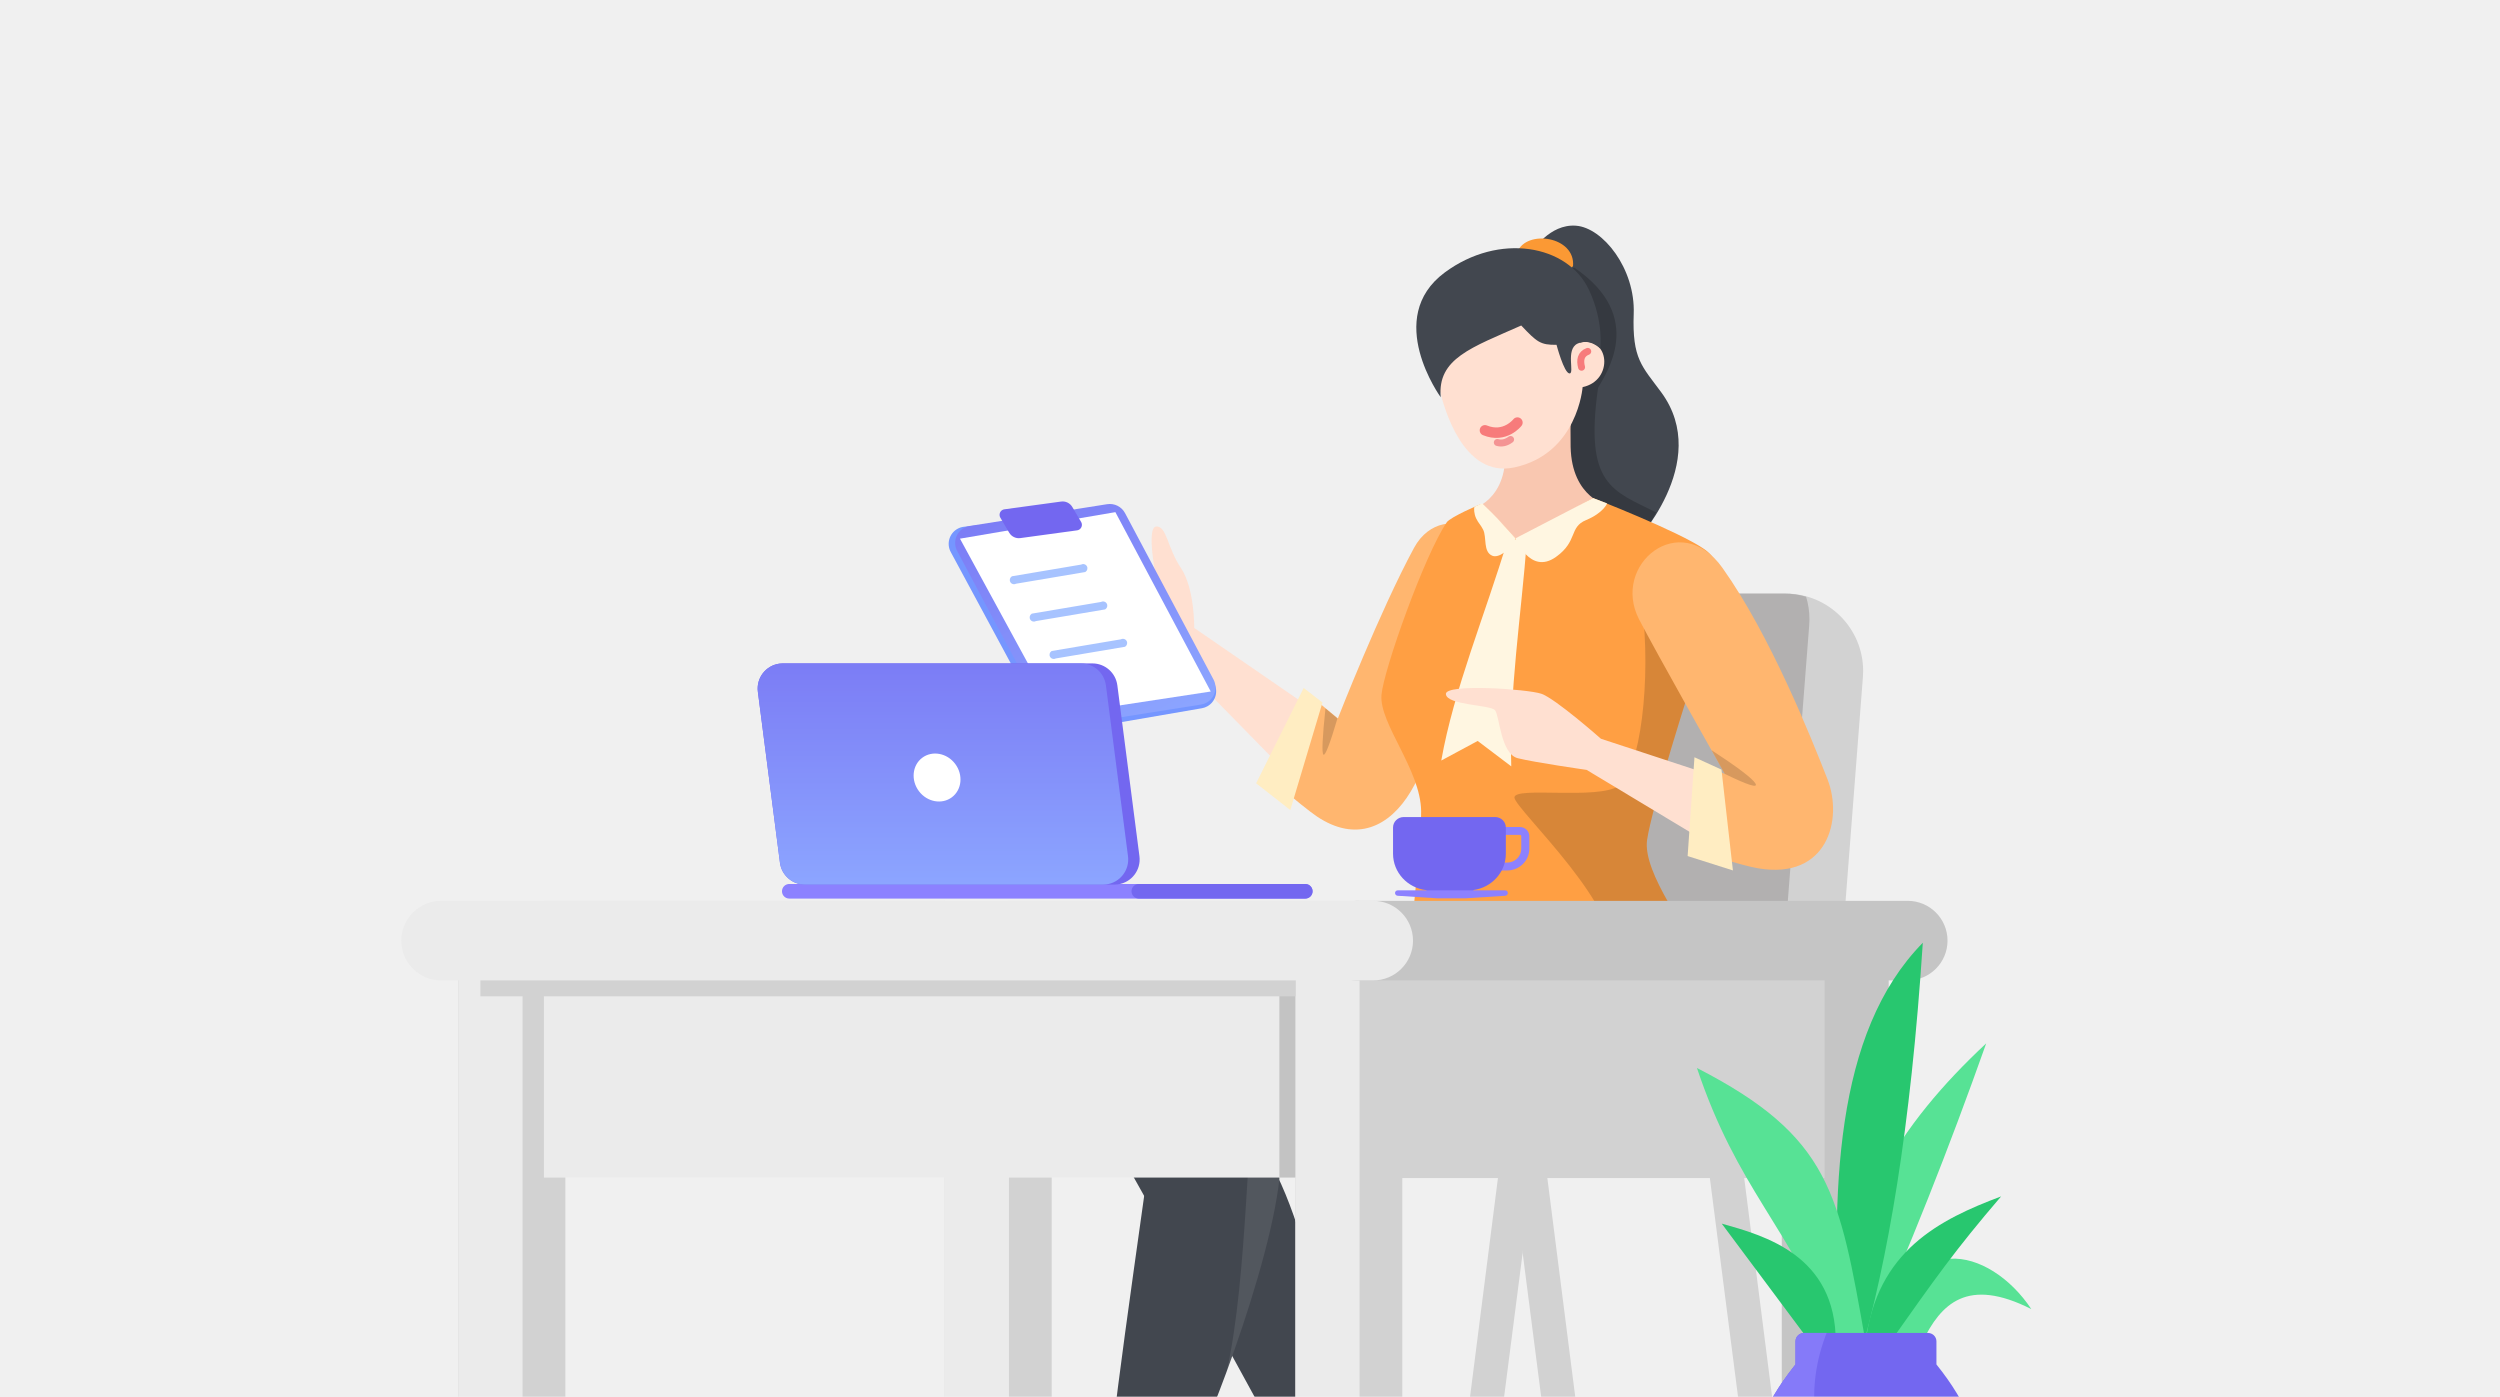
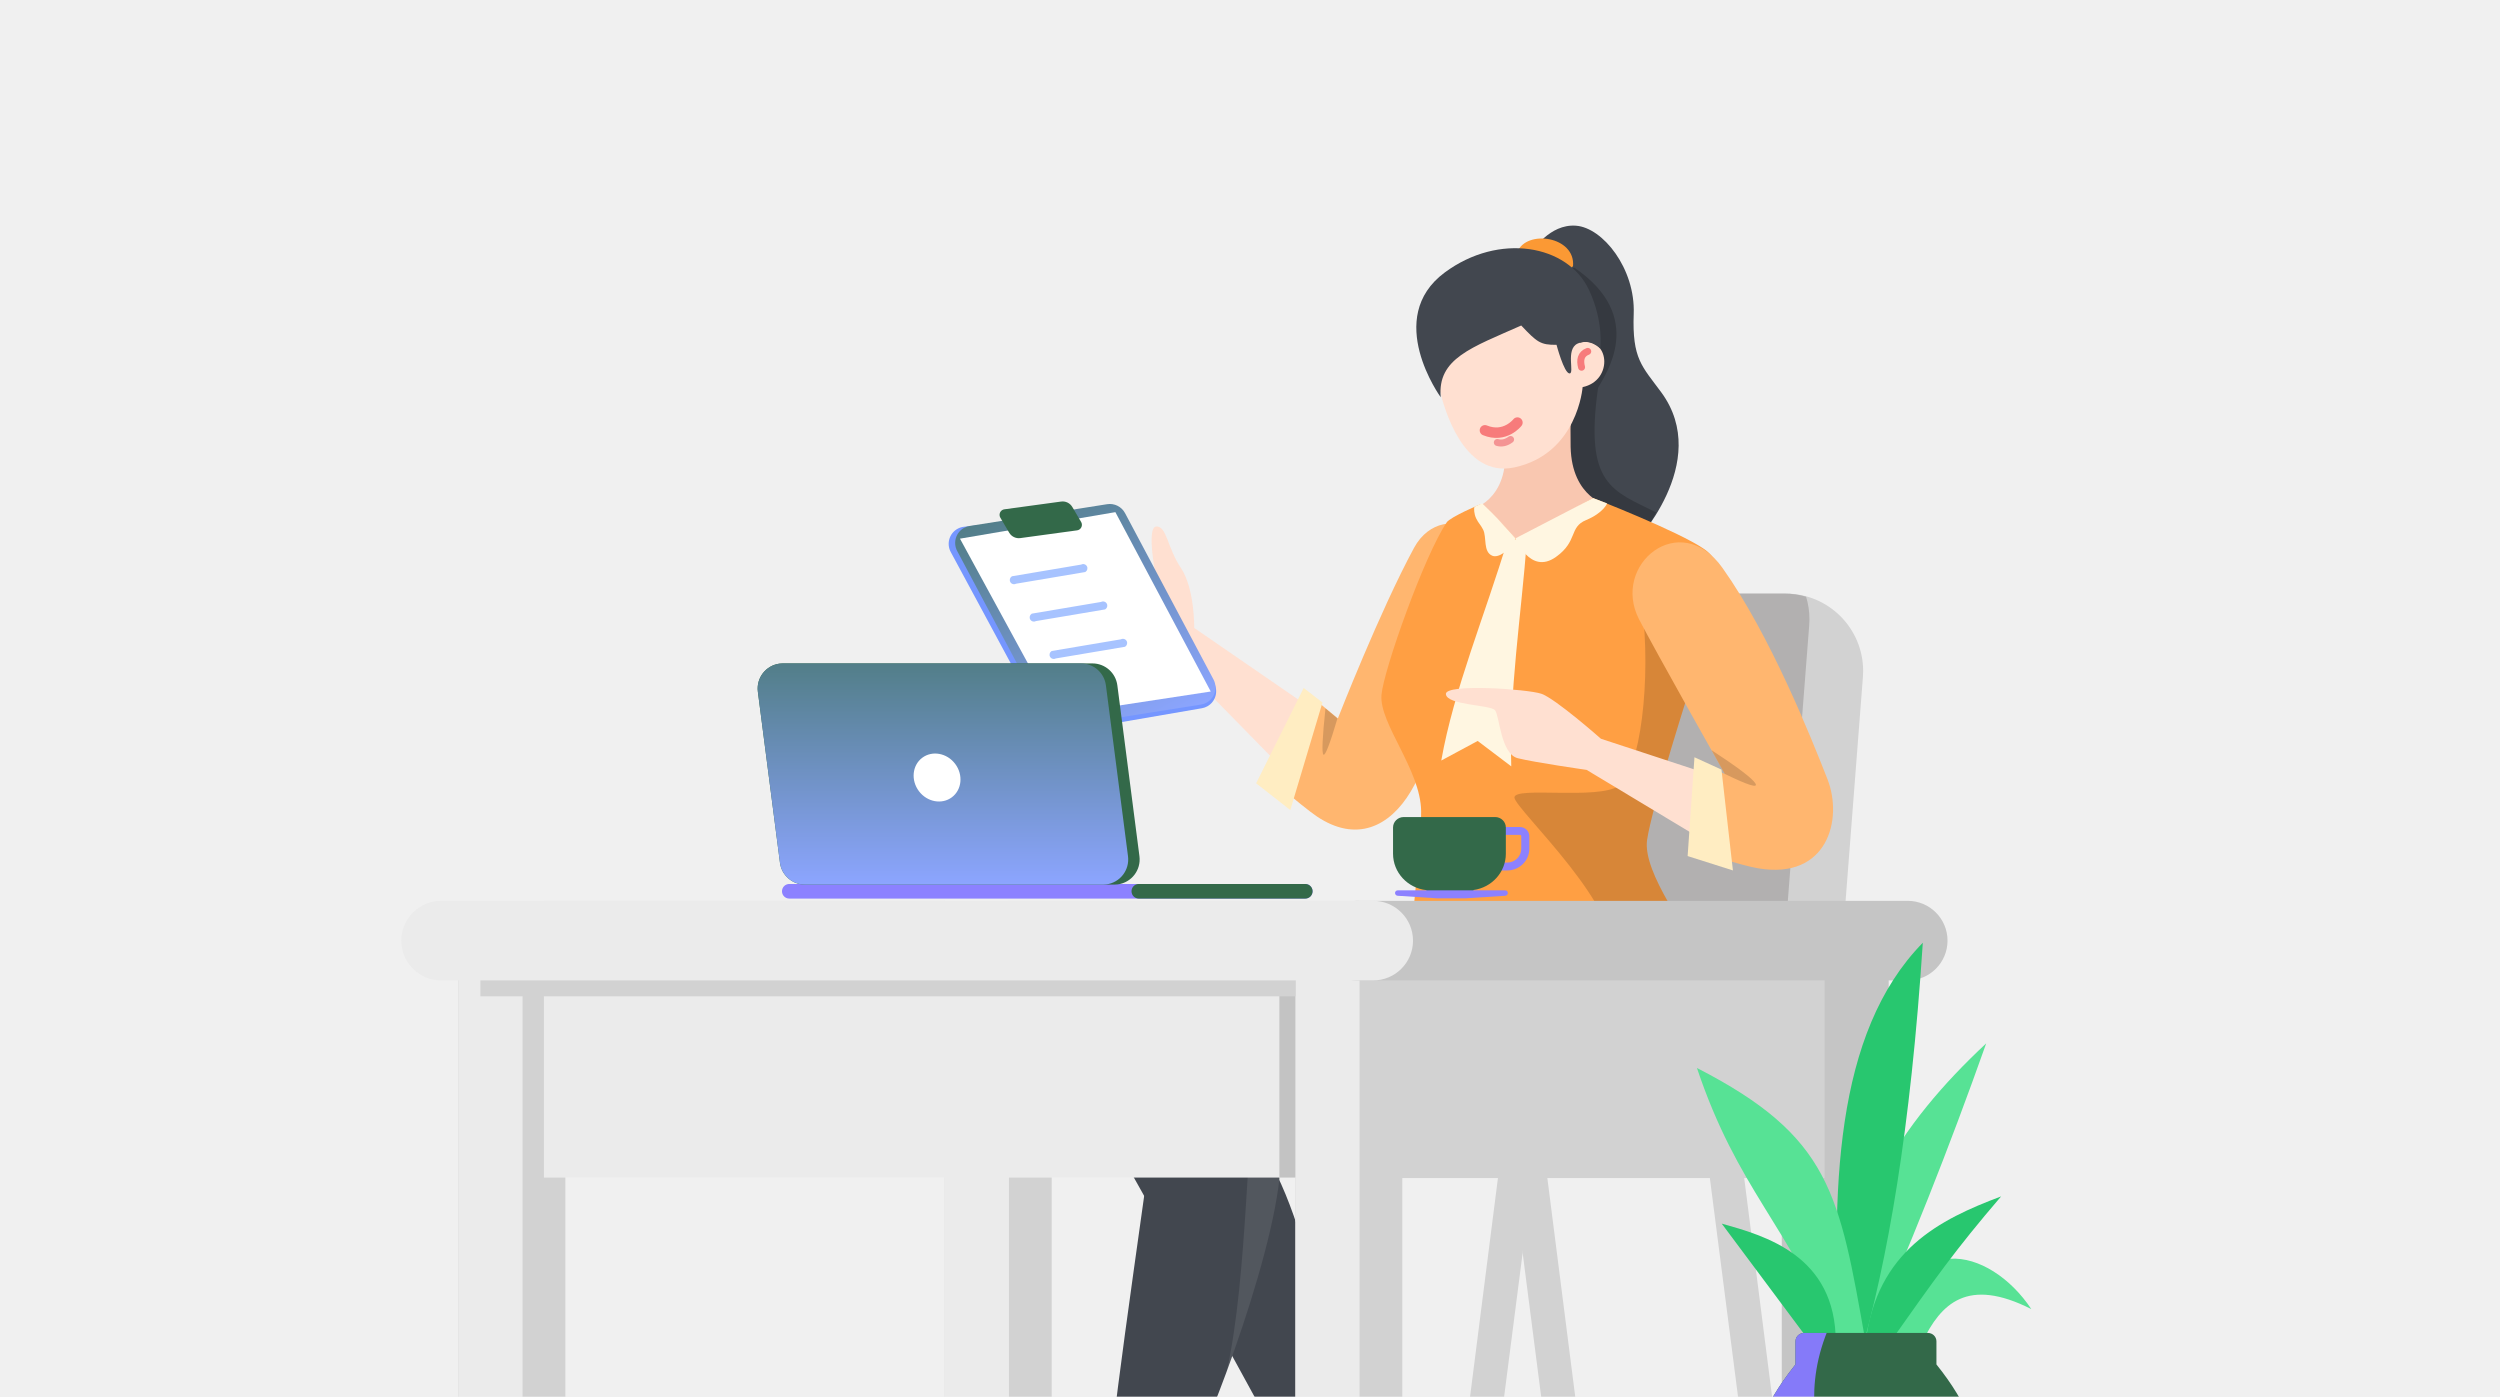
<svg xmlns="http://www.w3.org/2000/svg" xmlns:xlink="http://www.w3.org/1999/xlink" width="358px" height="200px" viewBox="0 0 358 200" version="1.1">
  <defs>
    <path d="M6,0 L352,0 C355.314,-6.08718376e-16 358,2.686 358,6 L358,200 L358,200 L0,200 L0,6 C-4.05812251e-16,2.686 2.686,6.08718376e-16 6,0 Z" id="path-1" />
    <linearGradient x1="68.669%" y1="-53.107%" x2="68.669%" y2="100%" id="linearGradient-3">
-       <stop stop-color="#7367F0" offset="0%" />
+       <stop stop-color="#336949" offset="0%" />
      <stop stop-color="#8CA5FF" offset="100%" />
    </linearGradient>
    <linearGradient x1="68.669%" y1="-53.107%" x2="68.669%" y2="100%" id="linearGradient-4">
-       <stop stop-color="#7367F0" offset="0%" />
+       <stop stop-color="#336949" offset="0%" />
      <stop stop-color="#8CA5FF" offset="100%" />
    </linearGradient>
    <path d="M7.952,0.064 L25.69,0.064 C26.366,0.064 26.914,0.603 26.914,1.268 L26.914,4.578 C31.399,10.144 33.642,15.71 33.642,21.277 C33.642,26.672 31.727,32.066 27.896,37.461 C27.668,37.784 27.293,37.976 26.894,37.976 L6.749,37.976 C6.349,37.976 5.975,37.784 5.746,37.461 C1.915,32.066 0,26.672 0,21.277 C0,15.815 2.159,10.354 6.477,4.893 L6.728,4.578 L6.728,1.268 C6.728,0.603 7.276,0.064 7.952,0.064 Z" id="path-5" />
  </defs>
  <g id="📝-Pages-New" stroke="none" stroke-width="1" fill="none" fill-rule="evenodd">
    <g id="Knowledge-Base" transform="translate(-670, -791)">
      <g id="Illustration" transform="translate(670, 791)">
        <mask id="mask-2" fill="white">
          <use xlink:href="#path-1" />
        </mask>
        <g id="Mask" />
        <g mask="url(#mask-2)">
          <g transform="translate(57, 30)">
            <g id="Chair4" transform="translate(121, 55)">
              <polygon id="Path" fill="#D2D2D2" points="38.077 71.363 28.831 143.879 33.679 143.815 42.925 72.042" />
              <polygon id="Path" fill="#D2D2D2" transform="translate(44.20678, 107.6211) scale(-1, 1) translate(-44.20678, -107.6211) " points="46.406 71.363 37.159 143.879 42.007 143.815 51.254 72.042" />
              <polygon id="Path" fill="#D2D2D2" transform="translate(72.39661, 107.6211) scale(-1, 1) translate(-72.39661, -107.6211) " points="74.596 71.363 65.349 143.879 70.197 143.815 79.444 72.042" />
              <path d="M0,75.186 C-5.12399906e-16,71.002 3.392,67.61 7.576,67.61 L36.218,67.61 C41.936,67.61 46.717,63.261 47.256,57.568 L51.76,10.042 C52.299,4.349 57.08,2.82683167e-15 62.798,0 L77.715,0 C83.839,6.51445281e-16 88.803,4.964 88.803,11.088 C88.803,11.374 88.792,11.659 88.77,11.944 L84.08,72.53 C83.633,78.304 78.817,82.762 73.025,82.762 L7.576,82.762 C3.392,82.762 5.12399906e-16,79.37 0,75.186 Z" id="Path" fill="#D2D2D2" />
              <path d="M77.51,-2.27373675e-13 C78.594,-2.27572851e-13 79.642,0.156 80.632,0.446 C80.945,1.469 81.113,2.555 81.113,3.68 C81.113,3.966 81.102,4.253 81.079,4.538 L76.394,64.893 C75.946,70.666 71.13,75.123 65.339,75.123 L0.071,75.123 L0.001,75.122 C0,75.073 9.36073955e-17,75.024 0,74.974 C6.90201459e-15,70.801 3.383,67.418 7.556,67.418 L36.107,67.418 C41.825,67.418 46.605,63.071 47.146,57.379 L51.645,10.039 C52.185,4.347 56.965,-2.24547053e-13 62.683,-2.27373675e-13 L77.51,-2.27373675e-13 Z" id="Combined-Shape" fill="#B2B0B0" />
            </g>
            <g id="Wom3.4" transform="translate(143, 100) scale(-1, 1) translate(-143, -100) translate(80, 0)">
              <g id="LLeg" transform="translate(28.09581, 104.5721)" fill="#42474F">
                <path d="M15.558,0.024 C22.487,0.333 61.05,8.844 68.057,10.29 C75.063,11.737 80.986,19.561 75.644,28.622 C69.643,38.793 54.16,67.679 50.401,74.191 C48.54,77.414 39.154,75.607 41.359,70.197 C45.469,60.113 47.378,34.78 57.857,25.544 C57.857,25.544 22.616,31.664 7.393,24.653 C-3.67,19.557 -1.167,-0.722 15.558,0.024 Z" id="Path" />
              </g>
              <g id="LArm" transform="translate(48.23367, 44.95087)">
                <path d="M43.754,14.969 C43.754,14.969 43.676,9.343 45.648,6.403 C47.62,3.463 47.698,0.34 49.191,0.442 C50.683,0.544 49.205,7.803 49.205,7.803 C49.205,7.803 51.099,7.081 52.459,6.168 C53.82,5.255 57.945,0.753 58.909,1.551 C60.543,2.91 57.911,10.578 56.477,12.111 C55.038,13.644 47.179,18.687 47.179,18.687 L27.93,38.329 L24.316,28.35 L43.754,14.969 Z" id="Path" fill="#FFE0D1" />
                <path d="M1.174,13.114 C4.398,20.574 10.299,34.278 12.732,38.367 C15.781,43.487 20.589,45.743 26.218,41.944 C27.214,41.272 29.23,39.651 32.266,37.082 L26.756,24.982 C24.374,26.944 23.183,27.925 23.183,27.925 C23.183,27.925 17.134,12.452 12.268,3.488 C8.054,-4.267 -3.732,1.772 1.174,13.114 Z" id="Path" fill="#FFB66F" />
                <path d="M23.245,27.933 C24.328,31.599 24.996,33.326 25.249,33.114 C25.503,32.902 25.406,30.696 24.959,26.496 L23.245,27.933 Z" id="Path" fill-opacity="0.16" fill="#000000" />
                <polygon id="Path-65" fill="#FFEDC2" points="25.387 25.652 29.994 41.05 34.888 37.217 28.077 23.567" />
              </g>
              <g id="Head" transform="translate(19.60132, 0)">
                <g id="Group-21" transform="translate(17.13841, 26.00611) rotate(12) translate(-17.13841, -26.00611) translate(4.638413, 2.506106)">
                  <path d="M15.016,2.524 C15.016,2.524 11.819,-0.875 8.127,0.216 C4.434,1.306 1.095,7.99 2.68,14.273 C4.258,20.557 3.073,21.85 1.159,26.085 C-3.983,37.477 9.656,46.638 9.656,46.638 L24.522,43.484 L19.211,15.738 L15.016,2.524 Z" id="Path" fill="#42474F" />
                  <path d="M9.606,6.059 C0.946,15.119 8.457,21.904 9.872,23.571 C14.734,36.855 10.866,38.412 5.454,42.76 L8.364,46.078 L16.706,42.599 L16.438,5.331 L9.606,6.059 Z" id="Path-50" fill-opacity="0.199" fill="#000000" />
                </g>
                <path d="M13.051,42.433 C13.051,42.433 18.329,41.374 18.485,33.986 C18.642,26.597 17.773,24.075 17.773,24.075 L27.726,23.895 C27.726,23.895 27.835,32.13 27.836,35.109 C27.841,42.351 33.426,43.191 33.426,43.191 C33.426,43.191 32.265,48.92 23.246,49.426 C16.204,49.822 13.051,42.433 13.051,42.433 Z" id="Path" fill="#F9C7B0" />
                <g id="Group-20" transform="translate(27.08848, 21.33915) rotate(12) translate(-27.08848, -21.33915) translate(13.58848, 5.339154)">
                  <path d="M1.995,4.913 C0.754,0.819 7.424,-1.657 9.383,1.292 C9.383,1.292 10.344,4.087 8.341,5.683 C5.631,7.835 1.995,4.913 1.995,4.913 Z" id="Path" fill="#FB9934" />
                  <path d="M3.36,15.846 C-1.08,15.674 -0.356,22.161 4.257,22.152 C4.257,22.152 6.936,31.367 16.237,31.367 C23.791,31.367 24.282,20.627 24.351,18.484 C24.425,16.2 24.434,8.695 24.434,8.695 L3.187,8.685 L3.36,15.846 Z" id="Path" fill="#FFE0D1" />
                  <path d="M5.69,19.846 C6.446,19.639 6.651,15.451 6.651,15.451 C8.913,15.003 9.311,14.493 11.02,11.694 C18.613,13.309 23.767,13.802 24.434,19.35 C24.434,19.35 30.136,6.54 20.146,1.987 C11.358,-2.013 2.087,1.745 0.469,8.729 C-0.677,13.659 0.637,17.28 0.637,17.28 C0.637,17.28 1.788,15.451 3.677,15.908 C5.567,16.365 4.934,20.052 5.69,19.846 Z" id="Path" fill="#42474F" />
                  <path d="M14.608,24.436 C14.608,24.436 16.137,26.901 19.119,26.027" id="Path" stroke="#F77B7B" stroke-width="1.5" stroke-linecap="round" transform="translate(16.86349, 25.32509) rotate(-18) translate(-16.86349, -25.32509) " />
                  <path d="M15.903,27.378 C16.603,27.671 17.267,27.671 17.848,27.334" id="Path" stroke="#F49494" stroke-linecap="round" transform="translate(16.87519, 27.46345) rotate(2) translate(-16.87519, -27.46345) " />
                  <path d="M3.565,19.444 C3.844,18.44 3.72,17.563 2.721,17.162" id="Path-8" stroke="#F77B7B" stroke-linecap="round" transform="translate(3.207757, 18.30307) rotate(-13) translate(-3.207757, -18.30307) " />
                </g>
              </g>
              <g id="Group-19" transform="translate(16.70562, 41.32406)">
                <path d="M34.241,0.88 C34.362,0.874 38.619,2.737 39.109,3.456 C42.302,8.137 48.165,24.612 48.466,28.186 C48.807,32.308 42.859,38.875 42.786,44.843 C42.721,50.812 45.33,68.784 44.318,70.463 C43.314,72.141 36.716,80.116 35.339,80.148 C33.955,80.181 32.921,75.994 30.824,76.085 C28.735,76.176 24.379,81.727 22.501,81.688 C20.631,81.647 1.248,69.377 2.729,65.882 C4.219,62.386 11.134,53.698 10.429,48.935 C9.733,44.173 4.171,26.592 2.163,20.609 C0.163,14.625 -1.448,9.859 2.284,7.284 C6.017,4.71 18.161,0 18.161,0 L29.035,6.078 C29.035,6.078 33.61,0.91 34.241,0.88 Z" id="Path" fill="#FF9F43" />
                <path d="M30.375,5.909 C33.636,16.745 38.112,27.423 39.904,37.585 L34.69,34.778 L29.881,38.419 C30.221,27.854 28.446,16.762 27.63,5.909 L30.375,5.909 Z" id="Path" fill="#FFF6E1" />
                <path d="M11.326,14.23 L11.202,15.106 C9.741,25.988 11.47,39.194 14.467,41.208 C17.525,43.265 29.43,41.247 29.43,42.875 C29.43,44.504 12.978,59.43 15.679,66.566 C17.164,70.489 16.667,73.978 14.187,77.033 L13.468,76.549 C7.848,72.741 1.883,67.879 2.729,65.882 C4.219,62.386 11.134,53.698 10.429,48.935 C9.761,44.363 4.608,27.978 2.42,21.381 L1.723,19.289 C0.913,16.837 0.239,14.615 0.076,12.698 L0.579,12.373 C8.614,7.226 12.197,7.845 11.326,14.23 L11.326,14.23 Z" id="Path" fill-opacity="0.16" fill="#000000" />
                <path d="M16.154,0.767 L18.161,0 L29.274,5.763 C29.274,5.763 27.184,11.076 23.484,8.43 C20.312,6.168 21.65,4.177 19.164,3.15 C16.687,2.123 16.154,0.767 16.154,0.767 Z" id="Path" fill="#FFF6E1" />
                <path d="M29.274,5.763 C30.079,7.551 31.717,8.596 32.563,8.271 C33.961,7.734 33.361,5.597 33.912,4.518 C34.306,3.752 34.561,3.636 34.906,2.917 C35.227,2.257 35.24,1.466 35.158,1.247 L34.065,0.751 C33.063,1.694 32.329,2.417 31.863,2.917 C31.283,3.541 30.419,4.49 29.274,5.763 Z" id="Path" fill="#FFF6E1" />
              </g>
              <g id="RArm" transform="translate(0, 47.66368)">
                <path d="M33.745,28.126 C33.745,28.126 40.288,22.348 42.29,21.678 C44.293,21.007 56.022,20.202 55.949,21.717 C55.864,23.34 49.564,23.247 48.912,24.045 C48.259,24.844 48.11,30.302 45.643,30.915 C43.18,31.528 35.798,32.584 35.798,32.584 L18.138,43.213 L17.383,33.501 L33.745,28.126 Z" id="Path" fill="#FFE0D1" />
                <path d="M16.341,3.661 C9.448,13.369 3.563,28.156 1.304,33.921 C-0.955,39.686 1.324,48.381 11.257,46.674 C12.375,46.482 14.188,46.001 16.696,45.23 L19.07,31.878 C17.029,32.733 16.008,33.161 16.008,33.161 C16.008,33.161 25.88,15.699 28.291,11.017 C32.318,3.2 22.412,-4.892 16.341,3.661 Z" id="Path" fill="#FFB66F" />
                <path d="M16.008,33.161 C12.665,34.79 11.204,35.247 11.624,34.53 C12.045,33.813 14.137,32.225 17.9,29.765 L16.008,33.161 Z" id="Path" fill-opacity="0.16" fill="#000000" />
                <polygon id="Path-64" fill="#FFEDC2" points="16.486 32.544 14.847 46.982 21.331 44.925 20.353 30.776" />
              </g>
              <g id="RLeg" transform="translate(15.94627, 101.5411)">
                <path d="M6.757,0.134 C-1.984,13.276 -1.129,22.783 9.321,28.653 C22.707,36.172 63.994,27.364 63.994,27.364 C63.994,27.364 63.262,33.248 63.994,38.496 C65.907,52.202 75.004,75.037 76.928,77.906 C79.59,81.874 87.697,78.881 87.85,75.577 C88.003,72.274 81.738,30.078 80.785,22.032 C79.838,13.985 76.846,12.816 68.106,10.617 C66.099,10.111 42.356,4.223 40.181,4.395 C27.723,5.378 16.581,3.957 6.757,0.134 Z" id="Path" fill="#42474F" />
                <path d="M16.28,26.462 C29.834,27.977 65.717,24.853 67.158,26.273 C68.534,27.628 68.304,51.208 71.391,64.855 C68.35,56.586 65.059,46.126 63.994,38.496 C63.262,33.248 63.994,27.364 63.994,27.364 L62.592,27.644 C55.277,29.062 21.363,35.15 9.321,28.653 C2.258,24.842 -0.475,18.942 1.123,10.952 C3.049,20.377 8.102,25.547 16.28,26.462 Z" id="Path" fill-opacity="0.192" fill="#FFFFFF" opacity="0.44" />
                <ellipse id="Oval" fill-opacity="0.192" fill="#FFFFFF" transform="translate(86.56548, 23.11196) rotate(13) translate(-86.56548, -23.11196) " cx="86.565" cy="23.112" rx="2.278" ry="4.168" />
                <ellipse id="Oval" fill-opacity="0.192" fill="#FFFFFF" transform="translate(75.93463, 20.45977) rotate(-16) translate(-75.93463, -20.45977) " cx="75.935" cy="20.46" rx="3.037" ry="4.547" />
              </g>
            </g>
            <g id="Example-Task1" transform="translate(97.77145, 58.16383) rotate(-28) translate(-97.77145, -58.16383) translate(85.27145, 37.16383)">
              <g id="Group-3" transform="translate(-0, -0)">
                <path d="M3.716,1.906 L22.562,9.467 C23.474,9.833 24.082,10.706 24.108,11.688 L24.819,38.439 C24.855,39.799 23.781,40.931 22.421,40.967 C22.137,40.975 21.855,40.933 21.585,40.845 L2.19,34.461 C1.184,34.13 0.502,33.193 0.496,32.135 L0.334,4.207 C0.326,2.846 1.423,1.737 2.784,1.729 C3.103,1.727 3.42,1.787 3.716,1.906 Z" id="Rectangle" fill="#7596FF" fill-rule="nonzero" />
                <path d="M4.482,2.186 L23.325,8.676 C24.32,9.019 24.987,9.954 24.987,11.006 L24.987,37.988 C24.987,39.348 23.884,40.452 22.523,40.452 C22.25,40.452 21.979,40.406 21.72,40.317 L2.877,33.827 C1.883,33.484 1.216,32.549 1.216,31.497 L1.216,4.515 C1.216,3.155 2.319,2.051 3.68,2.051 C3.953,2.051 4.224,2.097 4.482,2.186 Z" id="Rectangle" fill="url(#linearGradient-3)" />
                <polygon id="Rectangle" fill="#FFFFFF" fill-rule="nonzero" points="2.399 3.14 23.831 10.235 23.831 39.326 2.691 31.91" />
-                 <path d="M9.99,2.414 L17.686,5.25 C18.291,5.473 18.703,6.037 18.731,6.682 L18.84,9.177 C18.859,9.618 18.517,9.992 18.075,10.011 C17.969,10.016 17.863,9.999 17.764,9.962 L10.068,7.126 C9.463,6.903 9.051,6.339 9.023,5.695 L8.914,3.199 C8.895,2.758 9.238,2.384 9.679,2.365 C9.785,2.361 9.891,2.377 9.99,2.414 Z" id="Rectangle" fill="#7367F0" fill-rule="nonzero" />
+                 <path d="M9.99,2.414 L17.686,5.25 C18.291,5.473 18.703,6.037 18.731,6.682 L18.84,9.177 C18.859,9.618 18.517,9.992 18.075,10.011 C17.969,10.016 17.863,9.999 17.764,9.962 L10.068,7.126 C9.463,6.903 9.051,6.339 9.023,5.695 L8.914,3.199 C8.895,2.758 9.238,2.384 9.679,2.365 C9.785,2.361 9.891,2.377 9.99,2.414 Z" id="Rectangle" fill="#336949" fill-rule="nonzero" />
                <path d="M15.985,14.567 C16.321,14.567 16.593,14.839 16.593,15.173 C16.593,15.484 16.358,15.74 16.056,15.775 L15.985,15.779 L6.456,12.605 C6.12,12.605 5.848,12.334 5.848,11.999 C5.848,11.688 6.083,11.432 6.385,11.397 L6.456,11.393 L15.985,14.567 Z" id="Path" fill="#A7C3FF" />
                <path d="M15.985,20.628 C16.321,20.628 16.593,20.899 16.593,21.234 C16.593,21.545 16.358,21.801 16.056,21.836 L15.985,21.84 L6.456,18.666 C6.12,18.666 5.848,18.394 5.848,18.06 C5.848,17.749 6.083,17.493 6.385,17.458 L6.456,17.454 L15.985,20.628 Z" id="Path" fill="#A7C3FF" />
                <path d="M15.985,26.689 C16.321,26.689 16.593,26.96 16.593,27.295 C16.593,27.605 16.358,27.862 16.056,27.897 L15.985,27.901 L6.456,24.726 C6.12,24.726 5.848,24.455 5.848,24.12 C5.848,23.809 6.083,23.553 6.385,23.518 L6.456,23.514 L15.985,26.689 Z" id="Path" fill="#A7C3FF" />
              </g>
            </g>
            <g id="Group-26" transform="translate(0, 99)">
              <g id="Group-25" transform="translate(8.649351, 0)">
                <polygon id="Rectangle" fill="#D2D2D2" points="69.648 3.799 84.956 3.799 84.956 100.493 69.648 100.493" />
                <polygon id="Rectangle" fill="#EBEBEB" points="69.648 -1.78512303e-13 78.833 -1.78512303e-13 78.833 100.493 69.648 100.493" />
                <polygon id="Rectangle" fill="#D2D2D2" points="1.05161699e-15 3.799 75.777 3.799 75.777 32.801 15.308 32.801 15.308 100.493 1.05161699e-15 100.493" />
                <polygon id="Rectangle" fill="#EBEBEB" points="1.01974981e-15 3.799 9.185 3.799 9.185 100.493 1.01974981e-15 100.493" />
              </g>
              <g id="Group-25">
                <polygon id="Rectangle" fill="#C5C5C5" points="198.15 3.799 213.459 3.799 213.459 100.493 198.15 100.493" />
                <polygon id="Rectangle" fill="#D2D2D2" points="128.503 3.799 204.28 3.799 204.28 39.699 143.811 39.699 143.811 100.493 128.503 100.493" />
                <polygon id="Rectangle" fill="#EBEBEB" points="20.89 -2.81575148e-13 137.599 -4.04882098e-13 137.599 39.628 20.89 39.628" />
                <polygon id="Rectangle" fill="#C3C3C3" points="126.207 3.799 135.392 3.799 135.392 39.628 126.207 39.628" />
                <polygon id="Rectangle" fill="#EBEBEB" points="128.503 3.799 137.688 3.799 137.688 100.493 128.503 100.493" />
                <path d="M137.299,0 L216.186,0 C219.333,2.97461293e-15 221.885,2.551 221.885,5.698 C221.885,8.845 219.333,11.396 216.186,11.396 L137.299,11.396 C134.152,11.396 131.601,8.845 131.601,5.698 C131.601,2.551 134.152,5.7810075e-16 137.299,0 Z" id="Rectangle" fill="#C5C5C5" />
                <polygon id="Rectangle" fill="#D2D2D2" points="11.794 2.279 128.503 2.279 128.503 13.676 11.794 13.676" />
                <path d="M6.164,-1.78139615e-14 L139.644,-1.78139615e-14 C142.791,6.58155786e-15 145.342,2.551 145.342,5.698 C145.342,8.845 142.791,11.396 139.644,11.396 L6.164,11.396 C3.017,11.396 0.466,8.845 0.466,5.698 C0.466,2.551 3.017,-1.90122176e-14 6.164,-1.78139615e-14 Z" id="Rectangle" fill="#EBEBEB" />
              </g>
            </g>
            <g id="Cup" transform="translate(152, 93) scale(-1, 1) translate(-152, -93) translate(142, 87)">
              <path d="M5.196,1.431 L1.346,1.431 C0.603,1.431 0,2.018 0,2.743 L0,4.541 C0,6.259 1.428,7.651 3.19,7.651 L5.196,7.651 C5.514,7.651 5.773,7.4 5.773,7.089 C5.773,6.778 5.514,6.526 5.196,6.526 L3.19,6.526 C2.065,6.526 1.154,5.638 1.154,4.541 L1.154,2.743 C1.154,2.64 1.24,2.556 1.346,2.556 L5.196,2.556 C5.514,2.556 5.773,2.304 5.773,1.993 C5.773,1.683 5.514,1.431 5.196,1.431 Z" id="Path" fill="#8C81FF" />
-               <path d="M17.979,0 C18.828,0 19.517,0.672 19.517,1.5 L19.517,5.25 C19.517,7.95 17.427,10.174 14.738,10.467 L14.737,11.25 L8.003,11.25 L8.003,10.45 C5.382,10.096 3.363,7.903 3.363,5.25 L3.363,1.5 C3.363,0.672 4.052,0 4.902,0 L17.979,0 Z" id="Path" fill="#7367F0" />
+               <path d="M17.979,0 C18.828,0 19.517,0.672 19.517,1.5 L19.517,5.25 C19.517,7.95 17.427,10.174 14.738,10.467 L14.737,11.25 L8.003,11.25 L8.003,10.45 C5.382,10.096 3.363,7.903 3.363,5.25 L3.363,1.5 C3.363,0.672 4.052,0 4.902,0 L17.979,0 Z" id="Path" fill="#336949" />
              <path d="M3.452,10.5 L18.856,10.5 C19.063,10.5 19.231,10.668 19.231,10.875 C19.231,11.086 19.067,11.261 18.857,11.274 L13.196,11.641 L13.196,11.641 L9.157,11.641 L3.451,11.274 C3.241,11.261 3.077,11.086 3.077,10.875 C3.077,10.668 3.245,10.5 3.452,10.5 Z" id="Rectangle" fill="#8C81FF" />
            </g>
            <g id="FacingBack-Laptop3" transform="translate(51, 65)">
              <path d="M5.027,31.585 L78.915,31.585 C79.493,31.585 79.961,32.053 79.961,32.631 C79.961,33.209 79.493,33.677 78.915,33.677 L5.027,33.677 C4.45,33.677 3.981,33.209 3.981,32.631 C3.981,32.053 4.45,31.585 5.027,31.585 Z" id="Rectangle" fill="#8C81FF" />
-               <path d="M55.078,31.585 L78.915,31.585 C79.493,31.585 79.961,32.053 79.961,32.631 C79.961,33.209 79.493,33.677 78.915,33.677 L55.078,33.677 C54.5,33.677 54.032,33.209 54.032,32.631 C54.032,32.053 54.5,31.585 55.078,31.585 Z" id="Rectangle" fill="#7367F0" />
-               <path d="M4.095,0 L48.433,0 C50.243,-7.76541381e-16 51.772,1.344 52.004,3.138 L55.168,27.614 C55.423,29.586 54.031,31.391 52.059,31.646 C51.906,31.665 51.752,31.675 51.597,31.675 L7.26,31.675 C5.45,31.675 3.921,30.332 3.689,28.537 L0.525,4.062 C0.27,2.09 1.662,0.285 3.634,0.03 C3.787,0.01 3.941,2.8351131e-17 4.095,0 Z" id="Rectangle" fill="#7367F0" />
+               <path d="M55.078,31.585 L78.915,31.585 C79.493,31.585 79.961,32.053 79.961,32.631 C79.961,33.209 79.493,33.677 78.915,33.677 L55.078,33.677 C54.5,33.677 54.032,33.209 54.032,32.631 C54.032,32.053 54.5,31.585 55.078,31.585 Z" id="Rectangle" fill="#336949" />
+               <path d="M4.095,0 L48.433,0 C50.243,-7.76541381e-16 51.772,1.344 52.004,3.138 L55.168,27.614 C55.423,29.586 54.031,31.391 52.059,31.646 C51.906,31.665 51.752,31.675 51.597,31.675 L7.26,31.675 C5.45,31.675 3.921,30.332 3.689,28.537 L0.525,4.062 C0.27,2.09 1.662,0.285 3.634,0.03 C3.787,0.01 3.941,2.8351131e-17 4.095,0 Z" id="Rectangle" fill="#336949" />
              <path d="M4.095,0 L46.795,0 C48.605,9.99815459e-16 50.133,1.344 50.366,3.138 L53.53,27.614 C53.785,29.586 52.393,31.391 50.421,31.646 C50.268,31.665 50.114,31.675 49.959,31.675 L7.26,31.675 C5.45,31.675 3.921,30.332 3.689,28.537 L0.525,4.062 C0.27,2.09 1.662,0.285 3.634,0.03 C3.787,0.01 3.941,1.36061876e-15 4.095,0 Z" id="Rectangle" fill="url(#linearGradient-4)" />
              <ellipse id="Oval" fill="#FFFFFF" transform="translate(26.18607, 16.34168) rotate(-37) translate(-26.18607, -16.34168) " cx="26.186" cy="16.342" rx="3.249" ry="3.536" />
            </g>
            <g id="Group-79" transform="translate(186, 105)">
              <g id="Group-86">
                <path d="M23.979,58.234 C30.346,43.991 36.13,29.363 41.424,14.412 C29.228,25.78 19.744,39.63 21.095,58.234 L23.979,58.234 Z" id="Path-113" fill="#57E295" />
                <path d="M20.586,59.721 C19.079,35.435 19.718,12.88 32.347,0 C30.605,26.665 27.346,45.45 23.219,59.721 L20.586,59.721 Z" id="Rectangle" fill="#28C76F" />
                <path d="M20.007,57.192 C12.951,40.221 5.861,35.356 2.45563569e-14,17.935 C19.181,27.771 20.383,35.893 24.148,57.192 L20.007,57.192 Z" id="Path-112" fill="#57E295" />
                <path d="M16.209,57.192 L3.551,40.221 C9.665,41.944 19.883,44.735 19.883,57.192 L16.209,57.192 Z" id="Path-114" fill="#28C76F" />
                <path d="M28.048,57.192 L32.271,57.192 C34.954,51.651 38.735,47.837 47.884,52.461 C41.887,43.427 29.583,40.694 28.048,57.192 Z" id="Path-116" fill="#57E295" />
                <path d="M24.164,57.192 L27.675,57.192 C34.12,48.078 36.891,44.106 43.56,36.323 C34.774,39.62 25.756,44.106 24.164,57.192 Z" id="Path-117" fill="#28C76F" />
              </g>
              <g id="Group-85" transform="translate(7.384615, 55.8125)">
                <mask id="mask-6" fill="white">
                  <use xlink:href="#path-5" />
                </mask>
-                 <use id="Rectangle" fill="#7367F0" xlink:href="#path-5" />
+                 <use id="Rectangle" fill="#336949" xlink:href="#path-5" />
                <path d="M-4.282,-0.978 L11.622,-0.978 C4.008,16.458 19.027,26.784 11.622,44.155 L-4.282,44.155 L-4.282,-0.978 Z" id="Rectangle" fill="#857AF9" mask="url(#mask-6)" />
              </g>
            </g>
          </g>
        </g>
      </g>
    </g>
  </g>
</svg>
